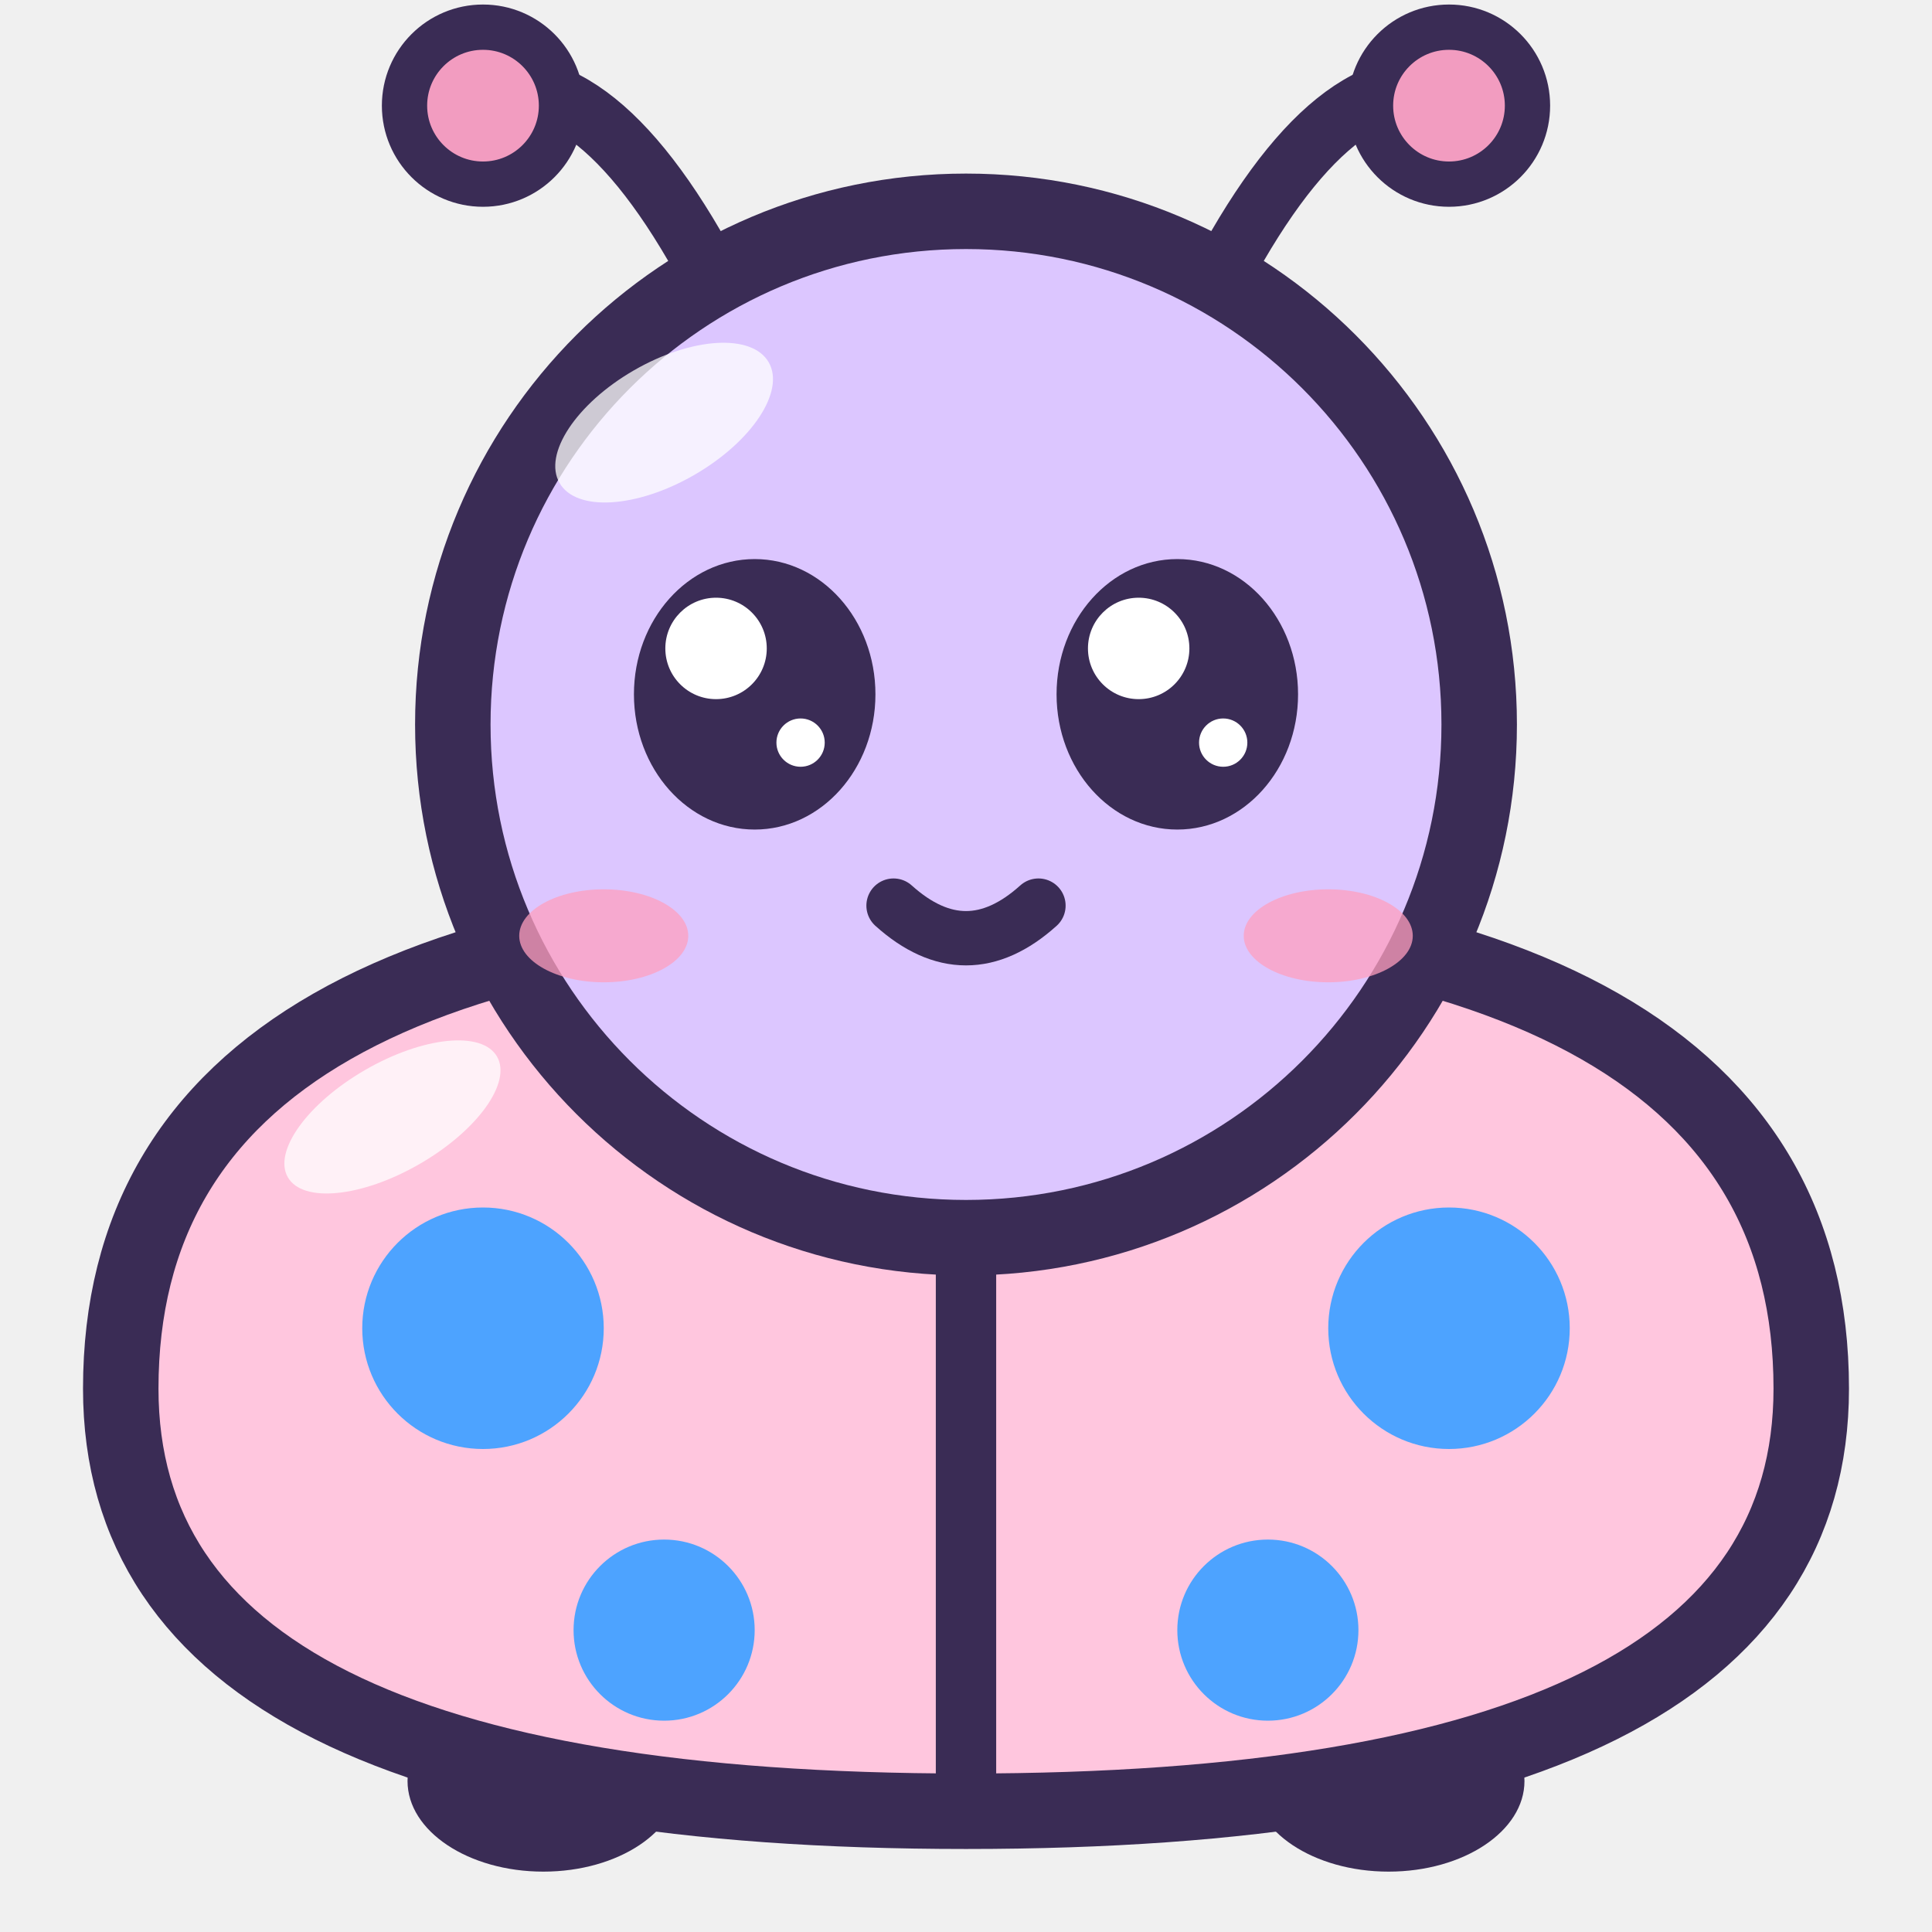
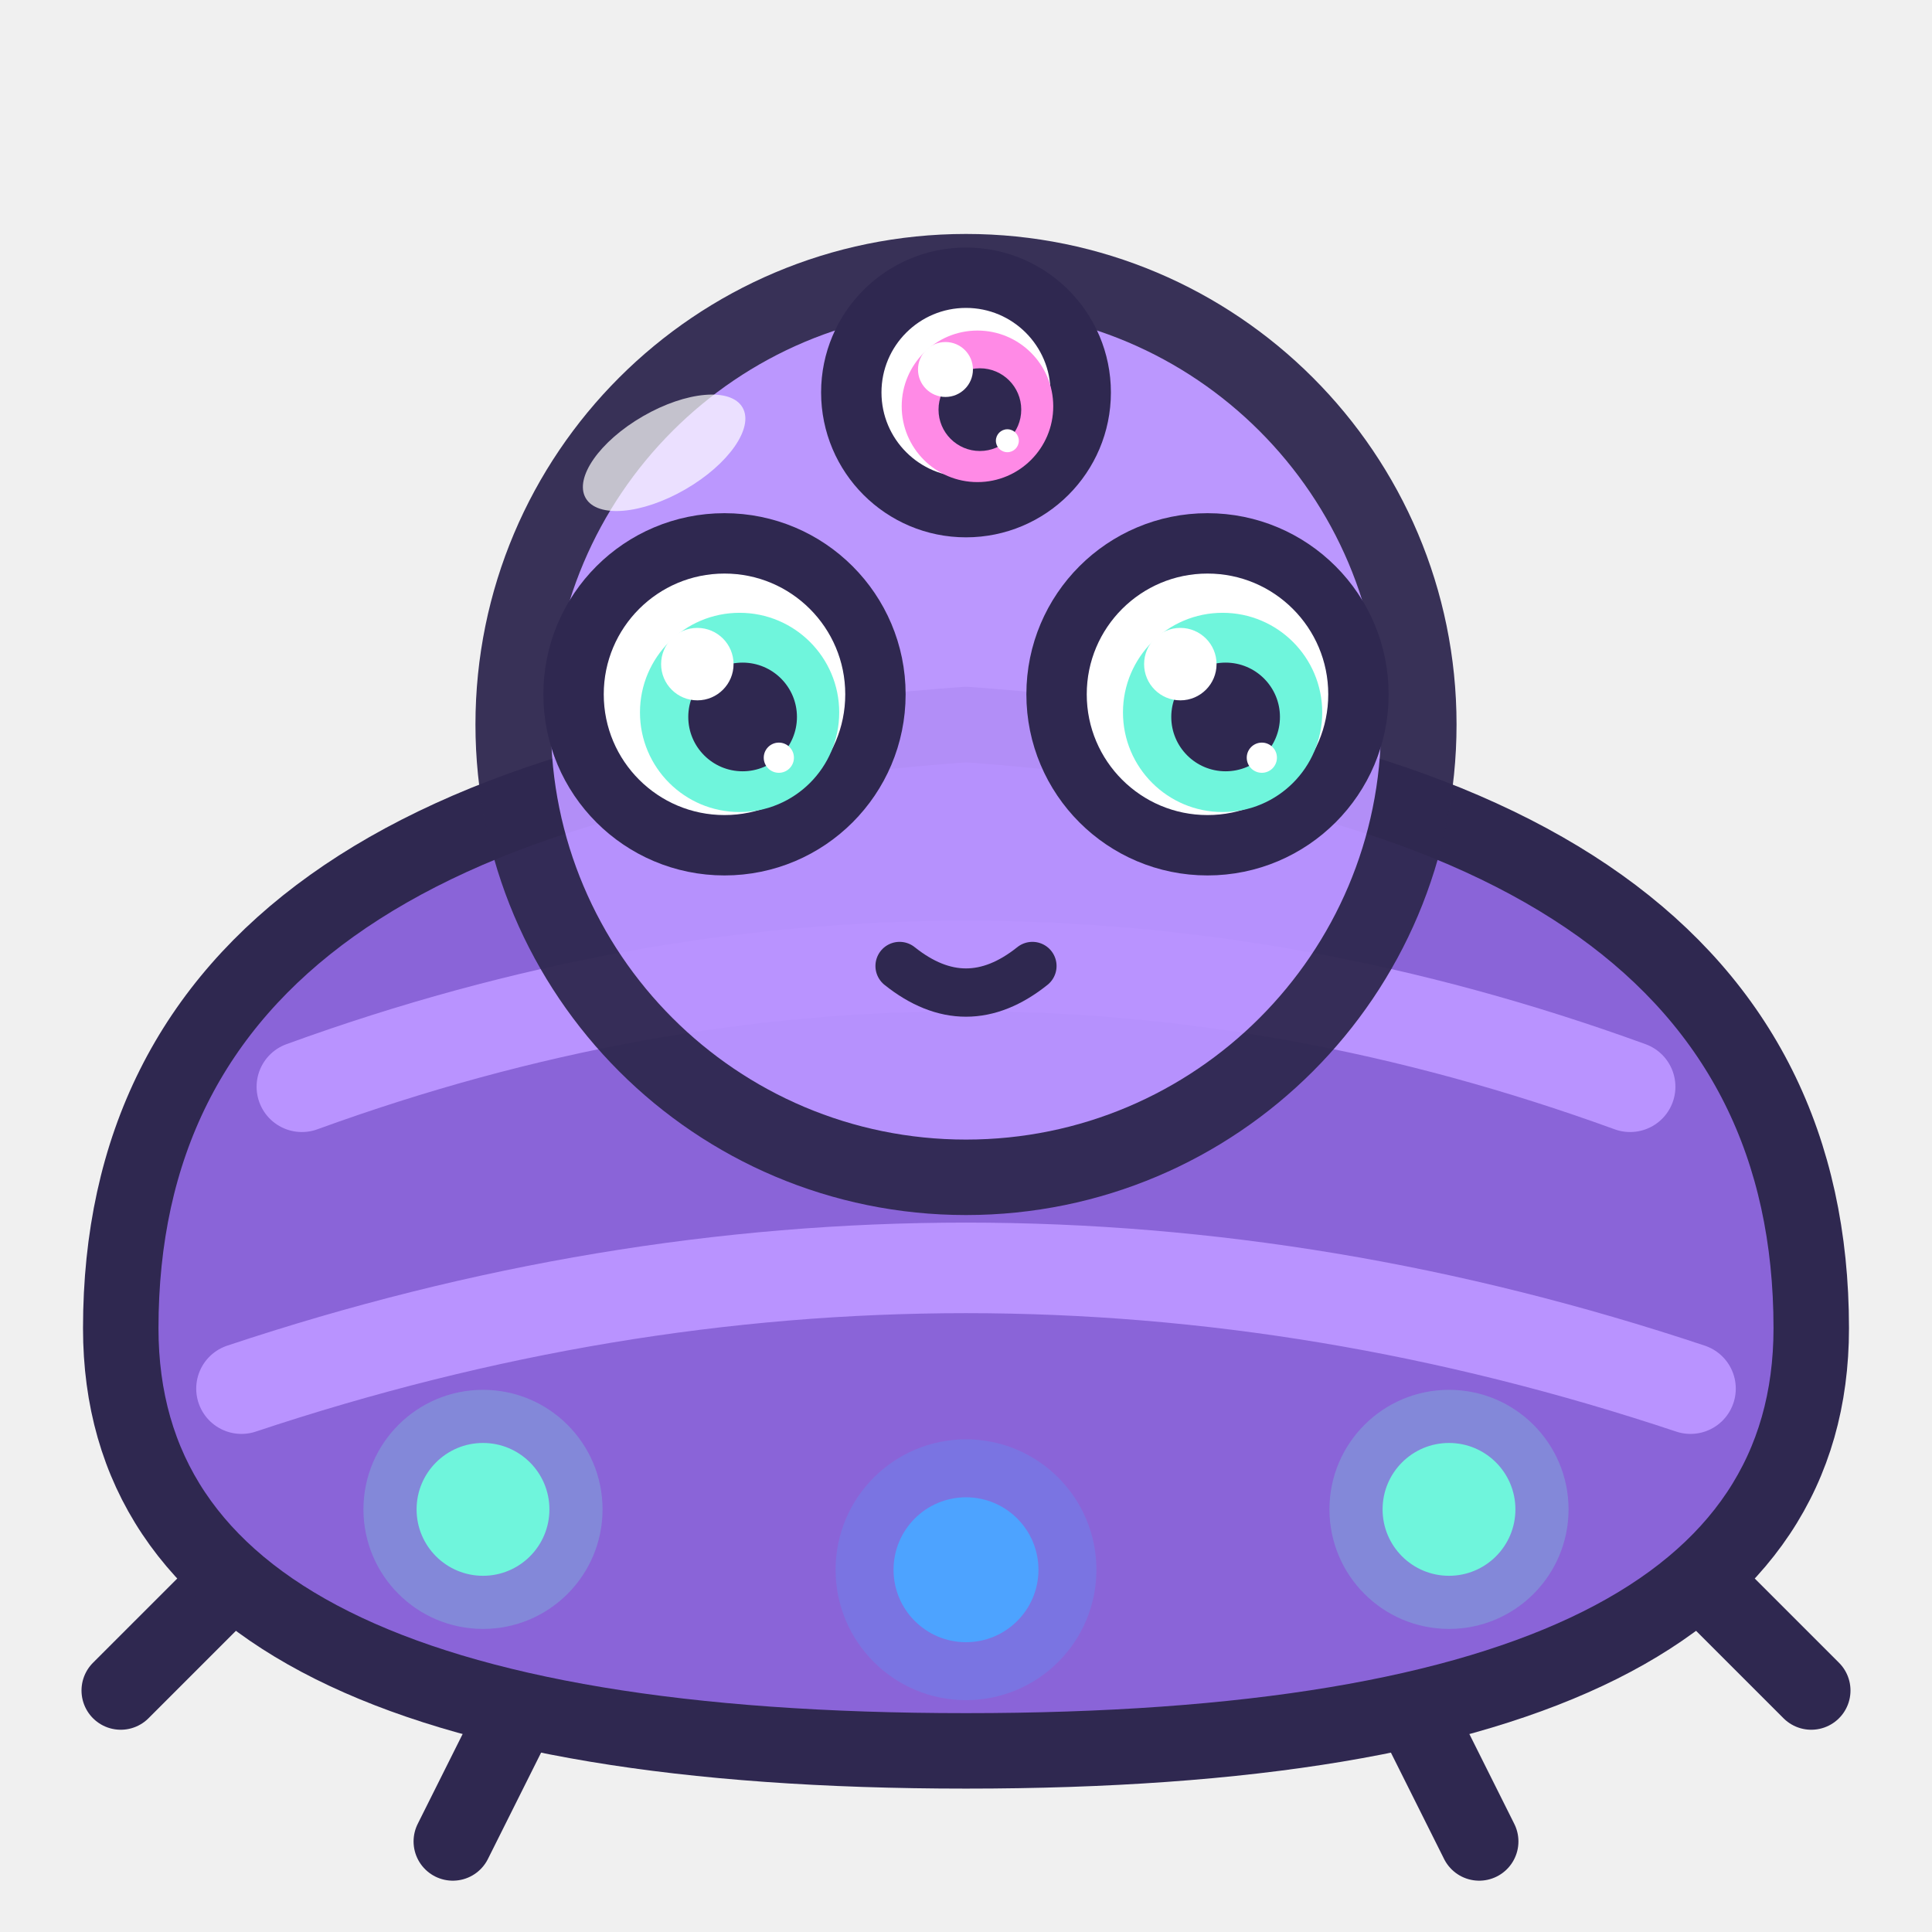
<svg xmlns="http://www.w3.org/2000/svg" viewBox="0 0 64 64">
-   <ellipse cx="18" cy="59" rx="4.5" ry="3" fill="#3a2c55" />
-   <ellipse cx="46" cy="59" rx="4.5" ry="3" fill="#3a2c55" />
-   <path d="M4 46 Q4 30 32 30 Q60 30 60 46 Q60 60 32 60 Q4 60 4 46 Z" fill="#ffc6de" stroke="#3a2c55" stroke-width="2.5" stroke-linejoin="round" stroke-linecap="round" />
-   <line x1="32" y1="31" x2="32" y2="59" stroke="#3a2c55" stroke-width="2" stroke-linejoin="round" stroke-linecap="round" />
-   <circle cx="16" cy="44" r="4" fill="#4da3ff" />
-   <circle cx="48" cy="44" r="4" fill="#4da3ff" />
-   <circle cx="22" cy="54" r="3" fill="#4da3ff" />
-   <circle cx="42" cy="54" r="3" fill="#4da3ff" />
-   <ellipse cx="13" cy="37" rx="4" ry="1.8" fill="#fff" opacity="0.75" transform="rotate(-30 13 37)" />
-   <path d="M24 10 Q20 2 16 3" fill="none" stroke="#3a2c55" stroke-width="2" stroke-linejoin="round" stroke-linecap="round" />
-   <circle cx="16" cy="3.5" r="2.6" fill="#f29cc0" stroke="#3a2c55" stroke-width="1.5" stroke-linejoin="round" stroke-linecap="round" />
-   <path d="M40 10 Q44 2 48 3" fill="none" stroke="#3a2c55" stroke-width="2" stroke-linejoin="round" stroke-linecap="round" />
-   <circle cx="48" cy="3.5" r="2.6" fill="#f29cc0" stroke="#3a2c55" stroke-width="1.5" stroke-linejoin="round" stroke-linecap="round" />
-   <circle cx="32" cy="24" r="17" fill="#dcc6ff" stroke="#3a2c55" stroke-width="2.5" stroke-linejoin="round" stroke-linecap="round" />
-   <ellipse cx="25" cy="23" rx="4" ry="4.48" fill="#3a2c55" />
-   <circle cx="23.72" cy="21.48" r="1.68" fill="#fff" />
-   <circle cx="26.52" cy="24.60" r="0.80" fill="#fff" />
-   <ellipse cx="39" cy="23" rx="4" ry="4.48" fill="#3a2c55" />
-   <circle cx="37.72" cy="21.48" r="1.68" fill="#fff" />
-   <circle cx="40.52" cy="24.60" r="0.80" fill="#fff" />
-   <ellipse cx="20" cy="31" rx="2.8" ry="1.54" fill="#ff9fbf" opacity="0.75" />
-   <ellipse cx="44" cy="31" rx="2.8" ry="1.54" fill="#ff9fbf" opacity="0.75" />
-   <path d="M29.6 30 Q32 32.16 34.4 30" fill="none" stroke="#3a2c55" stroke-width="1.8" stroke-linecap="round" />
-   <ellipse cx="22" cy="14" rx="4" ry="2" fill="#fff" opacity="0.75" transform="rotate(-30 22 14)" />
+   <path d="M10 50 L4 56 M18 55 L15 61 M46 55 L49 61 M54 50 L60 56" stroke="#2f2850" stroke-width="2.6" stroke-linejoin="round" stroke-linecap="round" />
+   <path d="M4 44 Q4 26 32 24 Q60 26 60 44 Q60 58 32 58 Q4 58 4 44 Z" fill="#8a64d8" stroke="#2f2850" stroke-width="2.5" stroke-linejoin="round" stroke-linecap="round" />
+   <path d="M10 36 Q32 28 54 36 M8 46 Q32 38 56 46" fill="none" stroke="#b993ff" stroke-width="3" stroke-linecap="round" />
+   <circle cx="16" cy="50" r="3.96" fill="#6ff5dc" opacity="0.25" />
+   <circle cx="16" cy="50" r="2.2" fill="#6ff5dc" />
+   <circle cx="48" cy="50" r="3.96" fill="#6ff5dc" opacity="0.25" />
+   <circle cx="48" cy="50" r="2.2" fill="#6ff5dc" />
+   <circle cx="32" cy="52" r="4.32" fill="#4da3ff" opacity="0.25" />
+   <circle cx="32" cy="52" r="2.4" fill="#4da3ff" />
+   <circle cx="32" cy="24" r="15" fill="#b993ff" opacity="0.95" stroke="#2f2850" stroke-width="2.5" stroke-linejoin="round" stroke-linecap="round" />
+   <circle cx="24" cy="23" r="5" fill="#fff" stroke="#2f2850" stroke-width="2" stroke-linejoin="round" stroke-linecap="round" />
+   <circle cx="24.50" cy="23.60" r="3.30" fill="#6ff5dc" />
+   <circle cx="24.60" cy="23.75" r="1.80" fill="#2f2850" />
+   <circle cx="23.10" cy="22.00" r="1.20" fill="#fff" />
+   <circle cx="25.80" cy="25.10" r="0.50" fill="#fff" />
+   <circle cx="40" cy="23" r="5" fill="#fff" stroke="#2f2850" stroke-width="2" stroke-linejoin="round" stroke-linecap="round" />
+   <circle cx="40.50" cy="23.60" r="3.30" fill="#6ff5dc" />
+   <circle cx="40.60" cy="23.75" r="1.80" fill="#2f2850" />
+   <circle cx="39.10" cy="22.00" r="1.20" fill="#fff" />
+   <circle cx="41.80" cy="25.10" r="0.50" fill="#fff" />
+   <circle cx="32" cy="13" r="3.8" fill="#fff" stroke="#2f2850" stroke-width="2" stroke-linejoin="round" stroke-linecap="round" />
+   <circle cx="32.38" cy="13.46" r="2.51" fill="#ff8ae6" />
+   <circle cx="32.46" cy="13.57" r="1.37" fill="#2f2850" />
+   <circle cx="31.32" cy="12.24" r="0.91" fill="#fff" />
+   <circle cx="33.37" cy="14.60" r="0.38" fill="#fff" />
+   <path d="M29.8 32 Q32 33.76 34.2 32" fill="none" stroke="#2f2850" stroke-width="1.6" stroke-linecap="round" />
+   <ellipse cx="22" cy="15" rx="3" ry="1.4" fill="#fff" opacity="0.7" transform="rotate(-30 22 15)" />
</svg>
